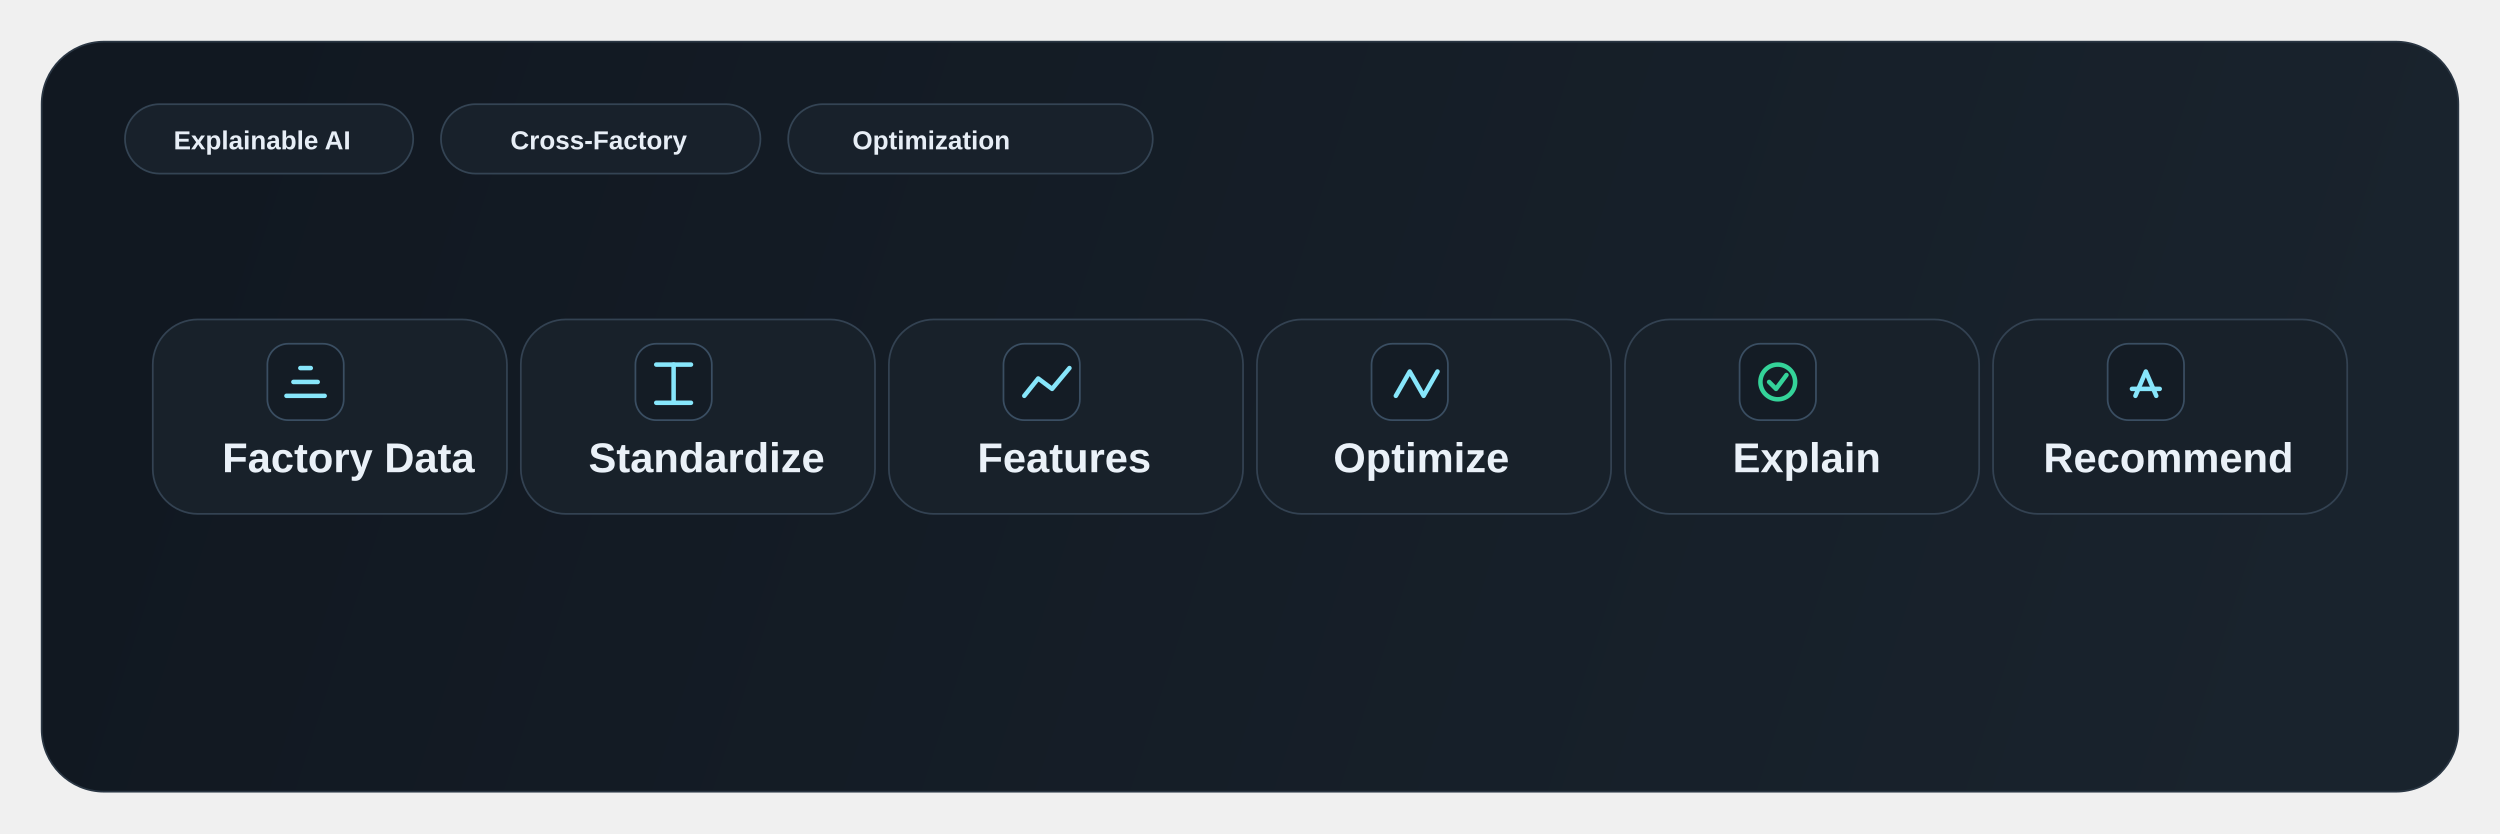
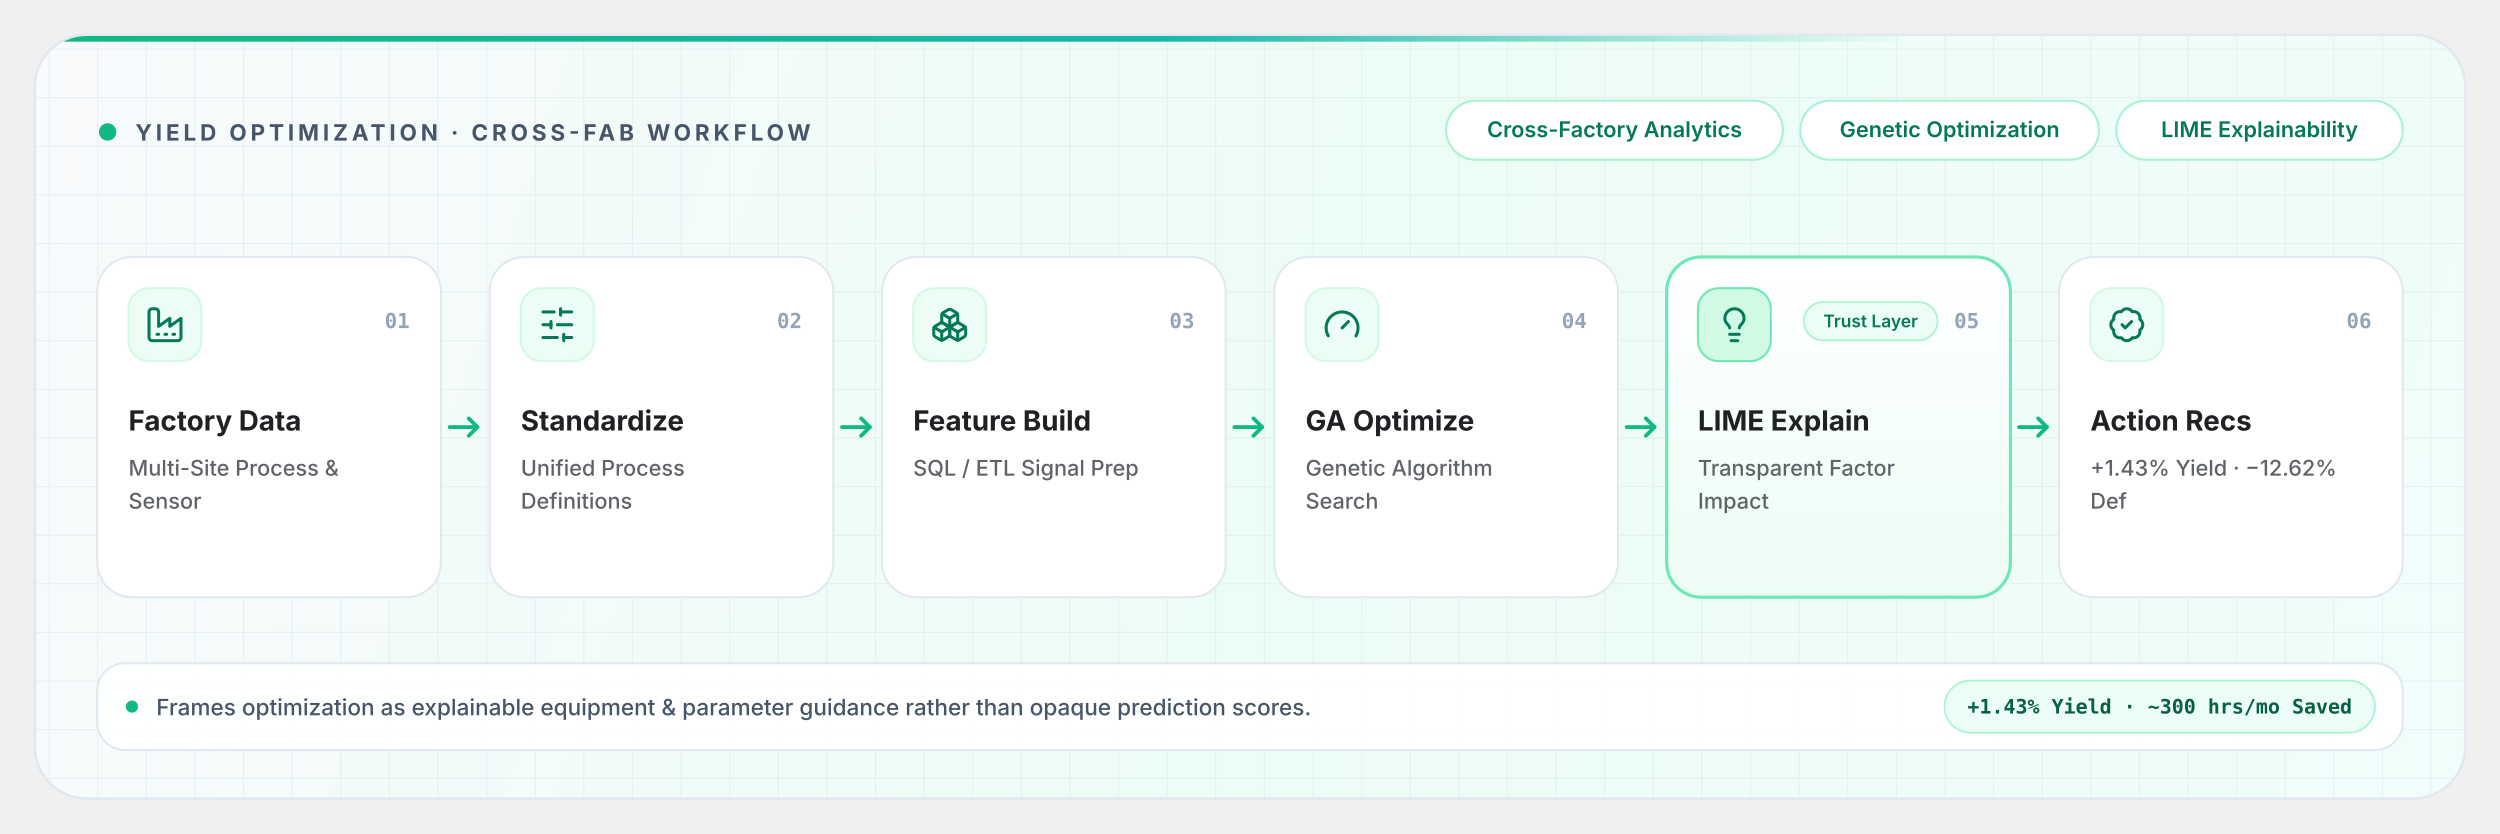
<svg xmlns="http://www.w3.org/2000/svg" width="1440" height="480" viewBox="0 0 1440 480" fill="none">
  <defs>
-     <linearGradient id="bg" x1="120" y1="48" x2="1320" y2="432" gradientUnits="userSpaceOnUse">
-       <stop stop-color="#111821" />
-       <stop offset="1" stop-color="#19232D" />
+     <linearGradient id="bg-auo-yield" x1="40" y1="20" x2="1400" y2="460" gradientUnits="userSpaceOnUse">
+       <stop stop-color="#F8FAFC" />
+       <stop offset="0.52" stop-color="#ECFDF5" />
+       <stop offset="1" stop-color="#F0FDFA" />
    </linearGradient>
-     <linearGradient id="node" x1="0" y1="0" x2="0" y2="120" gradientUnits="userSpaceOnUse">
-       <stop stop-color="#1E2833" />
-       <stop offset="1" stop-color="#18212A" />
+     <linearGradient id="topbar-auo-yield" x1="20" y1="20" x2="1100" y2="20" gradientUnits="userSpaceOnUse">
+       <stop stop-color="#10B981" />
+       <stop offset="0.6" stop-color="#14B8A6" />
+       <stop offset="1" stop-color="#14B8A6" stop-opacity="0" />
    </linearGradient>
-     <filter id="glow" x="-20%" y="-40%" width="140%" height="180%">
-       <feGaussianBlur stdDeviation="10" result="blur" />
-       <feMerge>
-         <feMergeNode in="blur" />
-         <feMergeNode in="SourceGraphic" />
-       </feMerge>
-     </filter>
+     <linearGradient id="card-hi-auo-yield" x1="0" y1="148" x2="0" y2="344" gradientUnits="userSpaceOnUse">
+       <stop stop-color="#FFFFFF" />
+       <stop offset="1" stop-color="#ECFDF5" />
+     </linearGradient>
+     <pattern id="grid-auo-yield" width="28" height="28" patternUnits="userSpaceOnUse">
+       <path d="M 28 0 L 0 0 0 28" fill="none" stroke="#CBD5E1" stroke-opacity="0.38" stroke-width="1" />
+     </pattern>
+     <clipPath id="panel-auo-yield">
+       <rect x="20" y="20" width="1400" height="440" rx="30" />
+     </clipPath>
  </defs>
-   <rect x="24" y="24" width="1392" height="432" rx="36" fill="url(#bg)" />
-   <rect x="24" y="24" width="1392" height="432" rx="36" stroke="#2A3643" />
-   <g font-family="Segoe UI, Arial, sans-serif">
-     <rect x="72" y="60" width="166" height="40" rx="20" fill="#18212B" stroke="#344454" />
-     <rect x="254" y="60" width="184" height="40" rx="20" fill="#18212B" stroke="#344454" />
-     <rect x="454" y="60" width="210" height="40" rx="20" fill="#18212B" stroke="#344454" />
-     <text x="100" y="86" fill="#E7EEF6" font-size="15" font-weight="600">Explainable AI</text>
-     <text x="294" y="86" fill="#E7EEF6" font-size="15" font-weight="600">Cross-Factory</text>
-     <text x="491" y="86" fill="#E7EEF6" font-size="15" font-weight="600">Optimization</text>
+   <g clip-path="url(#panel-auo-yield)">
+     <rect x="20" y="20" width="1400" height="440" rx="30" fill="url(#bg-auo-yield)" />
+     <rect x="20" y="20" width="1400" height="440" fill="url(#grid-auo-yield)" />
+     <rect x="20" y="20" width="1400" height="4" fill="url(#topbar-auo-yield)" />
  </g>
-   <g filter="url(#glow)" stroke="#5AD7F7" stroke-width="4" stroke-linecap="round">
-     <path d="M292 240H356" />
-     <path d="M504 240H568" />
-     <path d="M716 240H780" />
-     <path d="M928 240H992" />
-     <path d="M1140 240H1204" />
+   <rect x="20" y="20" width="1400" height="440" rx="30" stroke="#E2E8F0" stroke-width="1.5" />
+   <circle cx="62" cy="76" r="5" fill="#10B981" />
+   <text x="78" y="81" font-family="Inter, Segoe UI, Arial, sans-serif" font-size="13" font-weight="700" letter-spacing="2.2" fill="#475569">YIELD OPTIMIZATION · CROSS-FAB WORKFLOW</text>
+   <rect x="833" y="58" width="194" height="34" rx="17" fill="#FFFFFF" stroke="#A7F3D0" stroke-width="1.2" />
+   <text x="930" y="79" text-anchor="middle" font-family="Inter, Segoe UI, Arial, sans-serif" font-size="12.5" font-weight="600" fill="#047857">Cross-Factory Analytics</text>
+   <rect x="1037" y="58" width="172" height="34" rx="17" fill="#FFFFFF" stroke="#A7F3D0" stroke-width="1.2" />
+   <text x="1123" y="79" text-anchor="middle" font-family="Inter, Segoe UI, Arial, sans-serif" font-size="12.5" font-weight="600" fill="#047857">Genetic Optimization</text>
+   <rect x="1219" y="58" width="165" height="34" rx="17" fill="#FFFFFF" stroke="#A7F3D0" stroke-width="1.2" />
+   <text x="1301.5" y="79" text-anchor="middle" font-family="Inter, Segoe UI, Arial, sans-serif" font-size="12.5" font-weight="600" fill="#047857">LIME Explainability</text>
+   <g>
+     <rect x="56" y="148" width="198" height="196" rx="20" fill="#FFFFFF" stroke="#E2E8F0" stroke-width="1.2" />
+     <rect x="74" y="166" width="42" height="42" rx="12" fill="#ECFDF5" stroke="#D1FAE5" stroke-width="1.2" />
+     <g transform="translate(84 176) scale(0.92)" fill="none" stroke="#047857" stroke-width="1.9" stroke-linecap="round" stroke-linejoin="round">
+       <path d="M2 20a2 2 0 0 0 2 2h16a2 2 0 0 0 2-2V8l-7 5V8l-7 5V4a2 2 0 0 0-2-2H4a2 2 0 0 0-2 2Z" />
+       <path d="M17 18h1" />
+       <path d="M12 18h1" />
+       <path d="M7 18h1" />
+     </g>
+     <text x="236" y="189" text-anchor="end" font-family="ui-monospace, SFMono-Regular, Menlo, Consolas, monospace" font-size="12" font-weight="600" fill="#94A3B8">01</text>
+     <text x="74" y="248" font-family="Inter, Segoe UI, Arial, sans-serif" font-size="16" font-weight="700" fill="#202124">Factory Data</text>
+     <text x="74" y="274" font-family="Inter, Segoe UI, Arial, sans-serif" font-size="12.5" font-weight="500" fill="#5F6368">Multi-Site Process &amp;</text>
+     <text x="74" y="293" font-family="Inter, Segoe UI, Arial, sans-serif" font-size="12.5" font-weight="500" fill="#5F6368">Sensor</text>
  </g>
-   <g fill="#5AD7F7">
-     <path d="M356 240L343 232V248L356 240Z" />
-     <path d="M568 240L555 232V248L568 240Z" />
-     <path d="M780 240L767 232V248L780 240Z" />
-     <path d="M992 240L979 232V248L992 240Z" />
-     <path d="M1204 240L1191 232V248L1204 240Z" />
+   <g stroke="#10B981" stroke-width="2.2" stroke-linecap="round" stroke-linejoin="round">
+     <path d="M259 246H275" />
+     <path d="M270 241L275 246L270 251" fill="none" />
  </g>
-   <g fill="url(#node)" stroke="#334252">
-     <rect x="88" y="184" width="204" height="112" rx="26" />
-     <rect x="300" y="184" width="204" height="112" rx="26" />
-     <rect x="512" y="184" width="204" height="112" rx="26" />
-     <rect x="724" y="184" width="204" height="112" rx="26" />
-     <rect x="936" y="184" width="204" height="112" rx="26" />
-     <rect x="1148" y="184" width="204" height="112" rx="26" />
+   <g>
+     <rect x="282" y="148" width="198" height="196" rx="20" fill="#FFFFFF" stroke="#E2E8F0" stroke-width="1.2" />
+     <rect x="300" y="166" width="42" height="42" rx="12" fill="#ECFDF5" stroke="#D1FAE5" stroke-width="1.2" />
+     <g transform="translate(310 176) scale(0.92)" fill="none" stroke="#047857" stroke-width="1.9" stroke-linecap="round" stroke-linejoin="round">
+       <line x1="21" x2="14" y1="4" y2="4" />
+       <line x1="10" x2="3" y1="4" y2="4" />
+       <line x1="21" x2="12" y1="12" y2="12" />
+       <line x1="8" x2="3" y1="12" y2="12" />
+       <line x1="21" x2="16" y1="20" y2="20" />
+       <line x1="12" x2="3" y1="20" y2="20" />
+       <line x1="14" x2="14" y1="2" y2="6" />
+       <line x1="8" x2="8" y1="10" y2="14" />
+       <line x1="16" x2="16" y1="18" y2="22" />
+     </g>
+     <text x="462" y="189" text-anchor="end" font-family="ui-monospace, SFMono-Regular, Menlo, Consolas, monospace" font-size="12" font-weight="600" fill="#94A3B8">02</text>
+     <text x="300" y="248" font-family="Inter, Segoe UI, Arial, sans-serif" font-size="16" font-weight="700" fill="#202124">Standardize</text>
+     <text x="300" y="274" font-family="Inter, Segoe UI, Arial, sans-serif" font-size="12.5" font-weight="500" fill="#5F6368">Unified Process</text>
+     <text x="300" y="293" font-family="Inter, Segoe UI, Arial, sans-serif" font-size="12.5" font-weight="500" fill="#5F6368">Definitions</text>
  </g>
-   <g fill="#141C25" stroke="#3A4E62">
-     <rect x="154" y="198" width="44" height="44" rx="12" />
-     <rect x="366" y="198" width="44" height="44" rx="12" />
-     <rect x="578" y="198" width="44" height="44" rx="12" />
-     <rect x="790" y="198" width="44" height="44" rx="12" />
-     <rect x="1002" y="198" width="44" height="44" rx="12" />
-     <rect x="1214" y="198" width="44" height="44" rx="12" />
+   <g stroke="#10B981" stroke-width="2.2" stroke-linecap="round" stroke-linejoin="round">
+     <path d="M485 246H501" />
+     <path d="M496 241L501 246L496 251" fill="none" />
  </g>
-   <g fill="none" stroke="#87E6FB" stroke-width="2.6" stroke-linecap="round" stroke-linejoin="round">
-     <path d="M165 228H187" />
-     <path d="M169 220H183" />
-     <path d="M173 212H179" />
-     <path d="M378 210H398" />
-     <path d="M388 210V232" />
-     <path d="M378 232H398" />
-     <path d="M590 228L598 218L606 224L616 212" />
-     <path d="M804 228L812 214L820 228L828 214" />
-     <circle cx="1024" cy="220" r="10" stroke="#34D399" />
-     <path d="M1019 220L1023 224L1029 216" stroke="#34D399" />
-     <path d="M1230 228L1236 214L1242 228" />
-     <path d="M1228 224H1244" />
+   <g>
+     <rect x="508" y="148" width="198" height="196" rx="20" fill="#FFFFFF" stroke="#E2E8F0" stroke-width="1.2" />
+     <rect x="526" y="166" width="42" height="42" rx="12" fill="#ECFDF5" stroke="#D1FAE5" stroke-width="1.2" />
+     <g transform="translate(536 176) scale(0.92)" fill="none" stroke="#047857" stroke-width="1.9" stroke-linecap="round" stroke-linejoin="round">
+       <path d="M2.97 12.92A2 2 0 0 0 2 14.63v3.24a2 2 0 0 0 .97 1.71l3 1.8a2 2 0 0 0 2.06 0L12 19v-5.5l-5-3-4.03 2.42Z" />
+       <path d="m7 16.5-4.74-2.85" />
+       <path d="m7 16.5 5-3" />
+       <path d="M7 16.5v5.17" />
+       <path d="M12 13.5V19l3.97 2.38a2 2 0 0 0 2.06 0l3-1.8a2 2 0 0 0 .97-1.71v-3.24a2 2 0 0 0-.97-1.71L17 10.5l-5 3Z" />
+       <path d="m17 16.5-5-3" />
+       <path d="m17 16.5 4.74-2.85" />
+       <path d="M17 16.5v5.17" />
+       <path d="M7.97 4.42A2 2 0 0 0 7 6.13v4.37l5 3 5-3V6.13a2 2 0 0 0-.97-1.71l-3-1.8a2 2 0 0 0-2.06 0l-3 1.8Z" />
+       <path d="M12 8 7.26 5.15" />
+       <path d="m12 8 4.74-2.85" />
+       <path d="M12 13.5V8" />
+     </g>
+     <text x="688" y="189" text-anchor="end" font-family="ui-monospace, SFMono-Regular, Menlo, Consolas, monospace" font-size="12" font-weight="600" fill="#94A3B8">03</text>
+     <text x="526" y="248" font-family="Inter, Segoe UI, Arial, sans-serif" font-size="16" font-weight="700" fill="#202124">Feature Build</text>
+     <text x="526" y="274" font-family="Inter, Segoe UI, Arial, sans-serif" font-size="12.5" font-weight="500" fill="#5F6368">SQL / ETL Signal Prep</text>
  </g>
-   <g font-family="Segoe UI, Arial, sans-serif" fill="#EAF1F8" font-size="24" font-weight="700">
-     <text x="128" y="272">Factory Data</text>
-     <text x="339" y="272">Standardize</text>
-     <text x="563" y="272">Features</text>
-     <text x="768" y="272">Optimize</text>
-     <text x="998" y="272">Explain</text>
-     <text x="1177" y="272">Recommend</text>
+   <g stroke="#10B981" stroke-width="2.2" stroke-linecap="round" stroke-linejoin="round">
+     <path d="M711 246H727" />
+     <path d="M722 241L727 246L722 251" fill="none" />
  </g>
+   <g>
+     <rect x="734" y="148" width="198" height="196" rx="20" fill="#FFFFFF" stroke="#E2E8F0" stroke-width="1.2" />
+     <rect x="752" y="166" width="42" height="42" rx="12" fill="#ECFDF5" stroke="#D1FAE5" stroke-width="1.2" />
+     <g transform="translate(762 176) scale(0.92)" fill="none" stroke="#047857" stroke-width="1.9" stroke-linecap="round" stroke-linejoin="round">
+       <path d="m12 14 4-4" />
+       <path d="M3.34 19a10 10 0 1 1 17.32 0" />
+     </g>
+     <text x="914" y="189" text-anchor="end" font-family="ui-monospace, SFMono-Regular, Menlo, Consolas, monospace" font-size="12" font-weight="600" fill="#94A3B8">04</text>
+     <text x="752" y="248" font-family="Inter, Segoe UI, Arial, sans-serif" font-size="16" font-weight="700" fill="#202124">GA Optimize</text>
+     <text x="752" y="274" font-family="Inter, Segoe UI, Arial, sans-serif" font-size="12.5" font-weight="500" fill="#5F6368">Genetic Algorithm</text>
+     <text x="752" y="293" font-family="Inter, Segoe UI, Arial, sans-serif" font-size="12.5" font-weight="500" fill="#5F6368">Search</text>
+   </g>
+   <g stroke="#10B981" stroke-width="2.2" stroke-linecap="round" stroke-linejoin="round">
+     <path d="M937 246H953" />
+     <path d="M948 241L953 246L948 251" fill="none" />
+   </g>
+   <g>
+     <rect x="960" y="148" width="198" height="196" rx="20" fill="url(#card-hi-auo-yield)" stroke="#6EE7B7" stroke-width="1.8" />
+     <rect x="978" y="166" width="42" height="42" rx="12" fill="#D1FAE5" stroke="#6EE7B7" stroke-width="1.2" />
+     <g transform="translate(988 176) scale(0.92)" fill="none" stroke="#047857" stroke-width="1.9" stroke-linecap="round" stroke-linejoin="round">
+       <path d="M15 14c.2-1 .7-1.7 1.5-2.5 1-.9 1.5-2.2 1.5-3.5A6 6 0 0 0 6 8c0 1 .2 2.2 1.5 3.5.7.7 1.3 1.5 1.5 2.5" />
+       <path d="M9 18h6" />
+       <path d="M10 22h4" />
+     </g>
+     <rect x="1039" y="174" width="77" height="22" rx="11" fill="#ECFDF5" stroke="#A7F3D0" stroke-width="1" />
+     <text x="1077.5" y="188.5" text-anchor="middle" font-family="Inter, Segoe UI, Arial, sans-serif" font-size="10" font-weight="600" fill="#047857">Trust Layer</text>
+     <text x="1140" y="189" text-anchor="end" font-family="ui-monospace, SFMono-Regular, Menlo, Consolas, monospace" font-size="12" font-weight="600" fill="#94A3B8">05</text>
+     <text x="978" y="248" font-family="Inter, Segoe UI, Arial, sans-serif" font-size="16" font-weight="700" fill="#202124">LIME Explain</text>
+     <text x="978" y="274" font-family="Inter, Segoe UI, Arial, sans-serif" font-size="12.5" font-weight="500" fill="#5F6368">Transparent Factor</text>
+     <text x="978" y="293" font-family="Inter, Segoe UI, Arial, sans-serif" font-size="12.5" font-weight="500" fill="#5F6368">Impact</text>
+   </g>
+   <g stroke="#10B981" stroke-width="2.2" stroke-linecap="round" stroke-linejoin="round">
+     <path d="M1163 246H1179" />
+     <path d="M1174 241L1179 246L1174 251" fill="none" />
+   </g>
+   <g>
+     <rect x="1186" y="148" width="198" height="196" rx="20" fill="#FFFFFF" stroke="#E2E8F0" stroke-width="1.2" />
+     <rect x="1204" y="166" width="42" height="42" rx="12" fill="#ECFDF5" stroke="#D1FAE5" stroke-width="1.2" />
+     <g transform="translate(1214 176) scale(0.92)" fill="none" stroke="#047857" stroke-width="1.9" stroke-linecap="round" stroke-linejoin="round">
+       <path d="M3.85 8.62a4 4 0 0 1 4.78-4.77 4 4 0 0 1 6.74 0 4 4 0 0 1 4.78 4.78 4 4 0 0 1 0 6.74 4 4 0 0 1-4.77 4.78 4 4 0 0 1-6.75 0 4 4 0 0 1-4.78-4.77 4 4 0 0 1 0-6.76Z" />
+       <path d="m9 12 2 2 4-4" />
+     </g>
+     <text x="1366" y="189" text-anchor="end" font-family="ui-monospace, SFMono-Regular, Menlo, Consolas, monospace" font-size="12" font-weight="600" fill="#94A3B8">06</text>
+     <text x="1204" y="248" font-family="Inter, Segoe UI, Arial, sans-serif" font-size="16" font-weight="700" fill="#202124">Action Recs</text>
+     <text x="1204" y="274" font-family="Inter, Segoe UI, Arial, sans-serif" font-size="12.5" font-weight="500" fill="#5F6368">+1.43% Yield · −12.62%</text>
+     <text x="1204" y="293" font-family="Inter, Segoe UI, Arial, sans-serif" font-size="12.5" font-weight="500" fill="#5F6368">Def</text>
+   </g>
+   <rect x="56" y="382" width="1328" height="50" rx="16" fill="#FFFFFF" fill-opacity="0.92" stroke="#E2E8F0" stroke-width="1.2" />
+   <circle cx="76" cy="407" r="3.5" fill="#10B981" />
+   <text x="90" y="412" font-family="Inter, Segoe UI, Arial, sans-serif" font-size="13" font-weight="500" fill="#475569">Frames optimization as explainable equipment &amp; parameter guidance rather than opaque prediction scores.</text>
+   <rect x="1120" y="392" width="248" height="30" rx="15" fill="#ECFDF5" stroke="#A7F3D0" stroke-width="1" />
+   <text x="1244" y="411" text-anchor="middle" font-family="ui-monospace, SFMono-Regular, Menlo, Consolas, monospace" font-size="11.5" font-weight="600" fill="#065F46">+1.43% Yield · ~300 hrs/mo Saved</text>
</svg>
